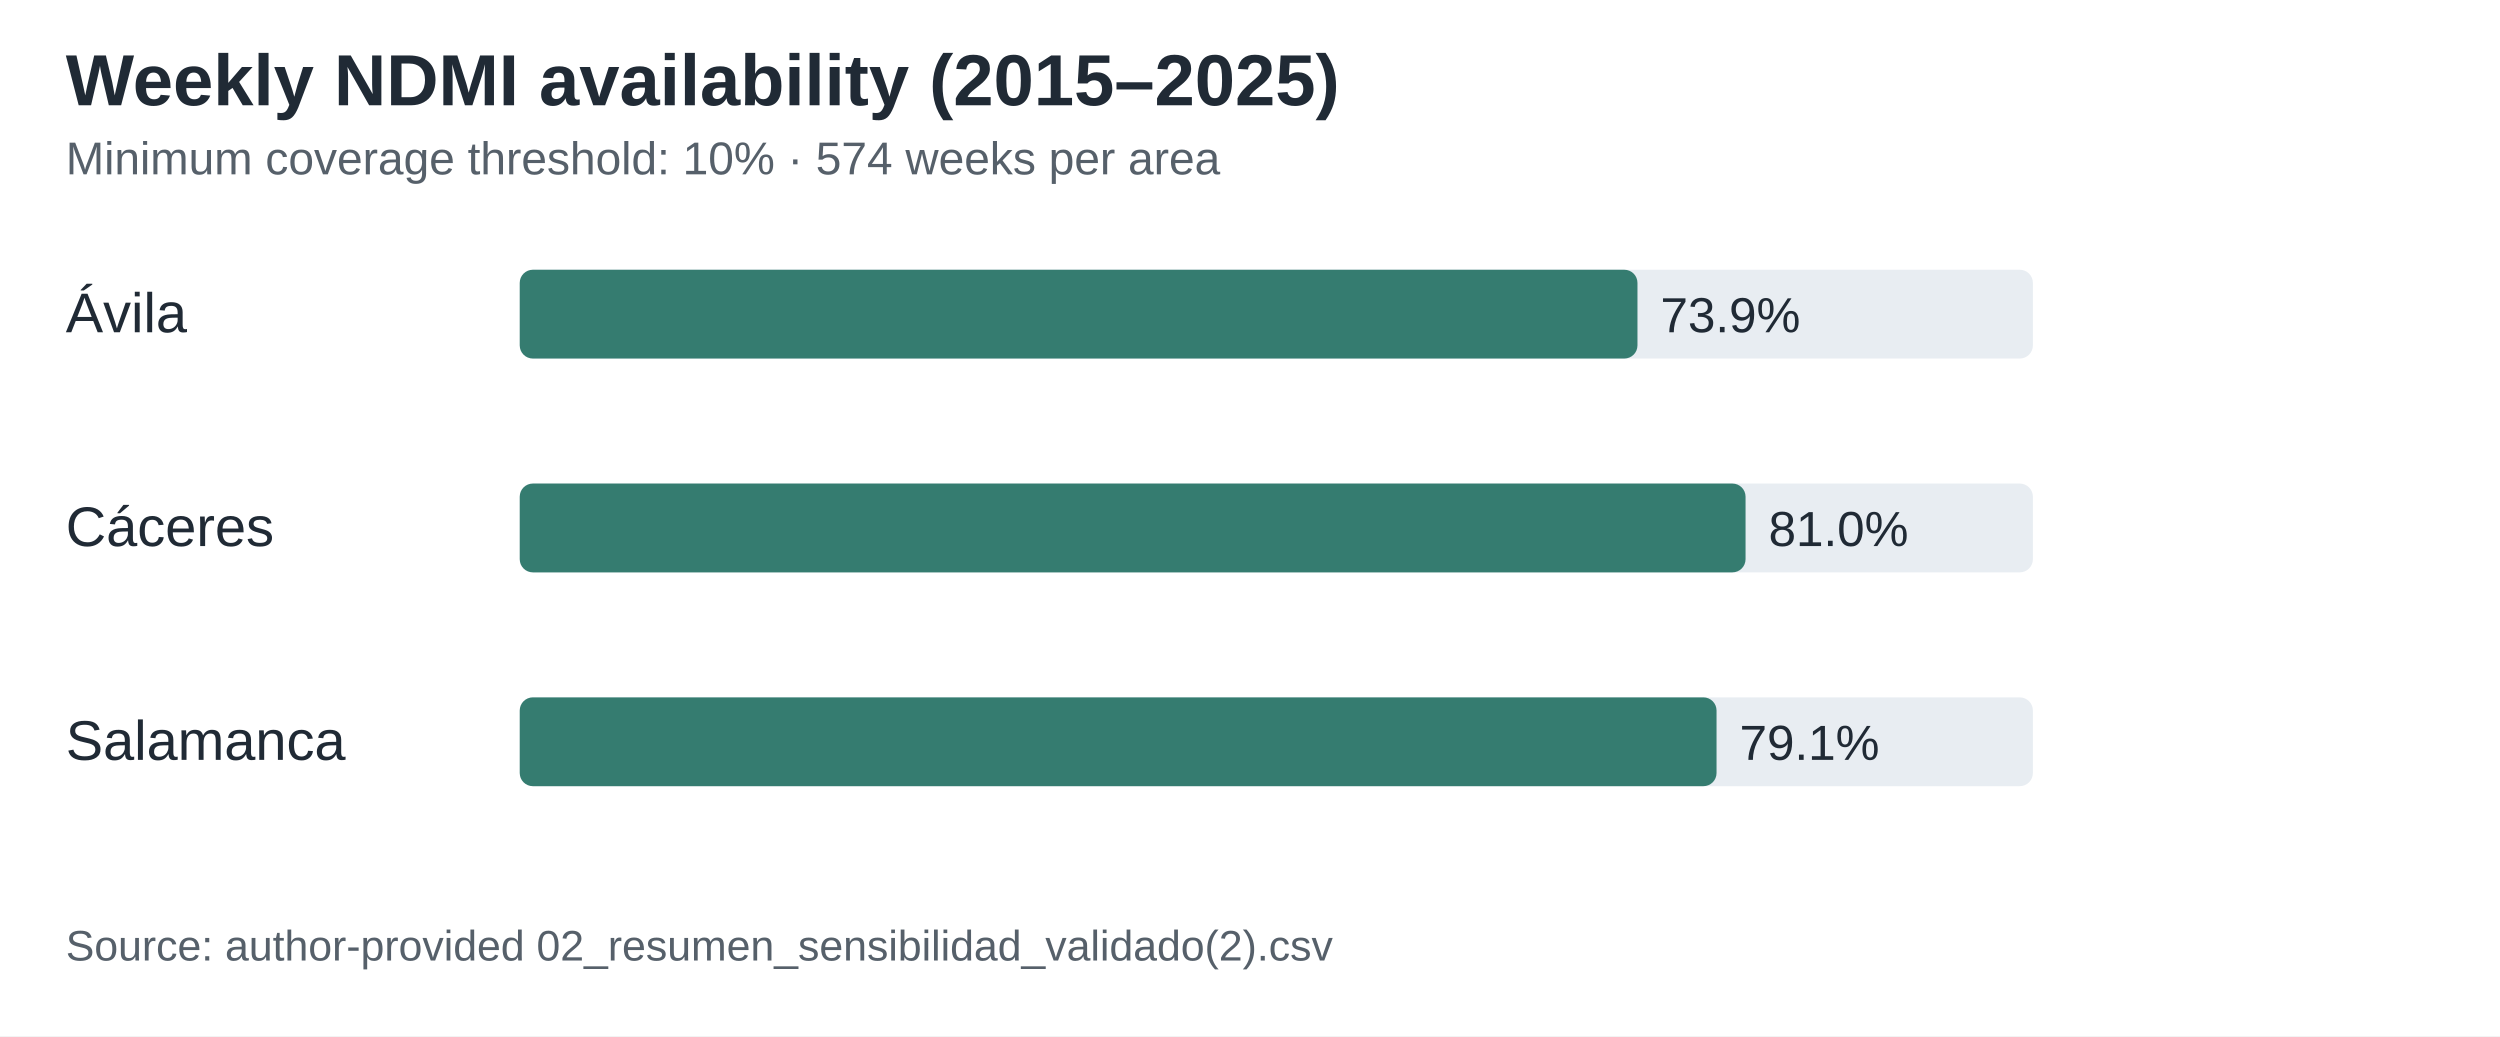
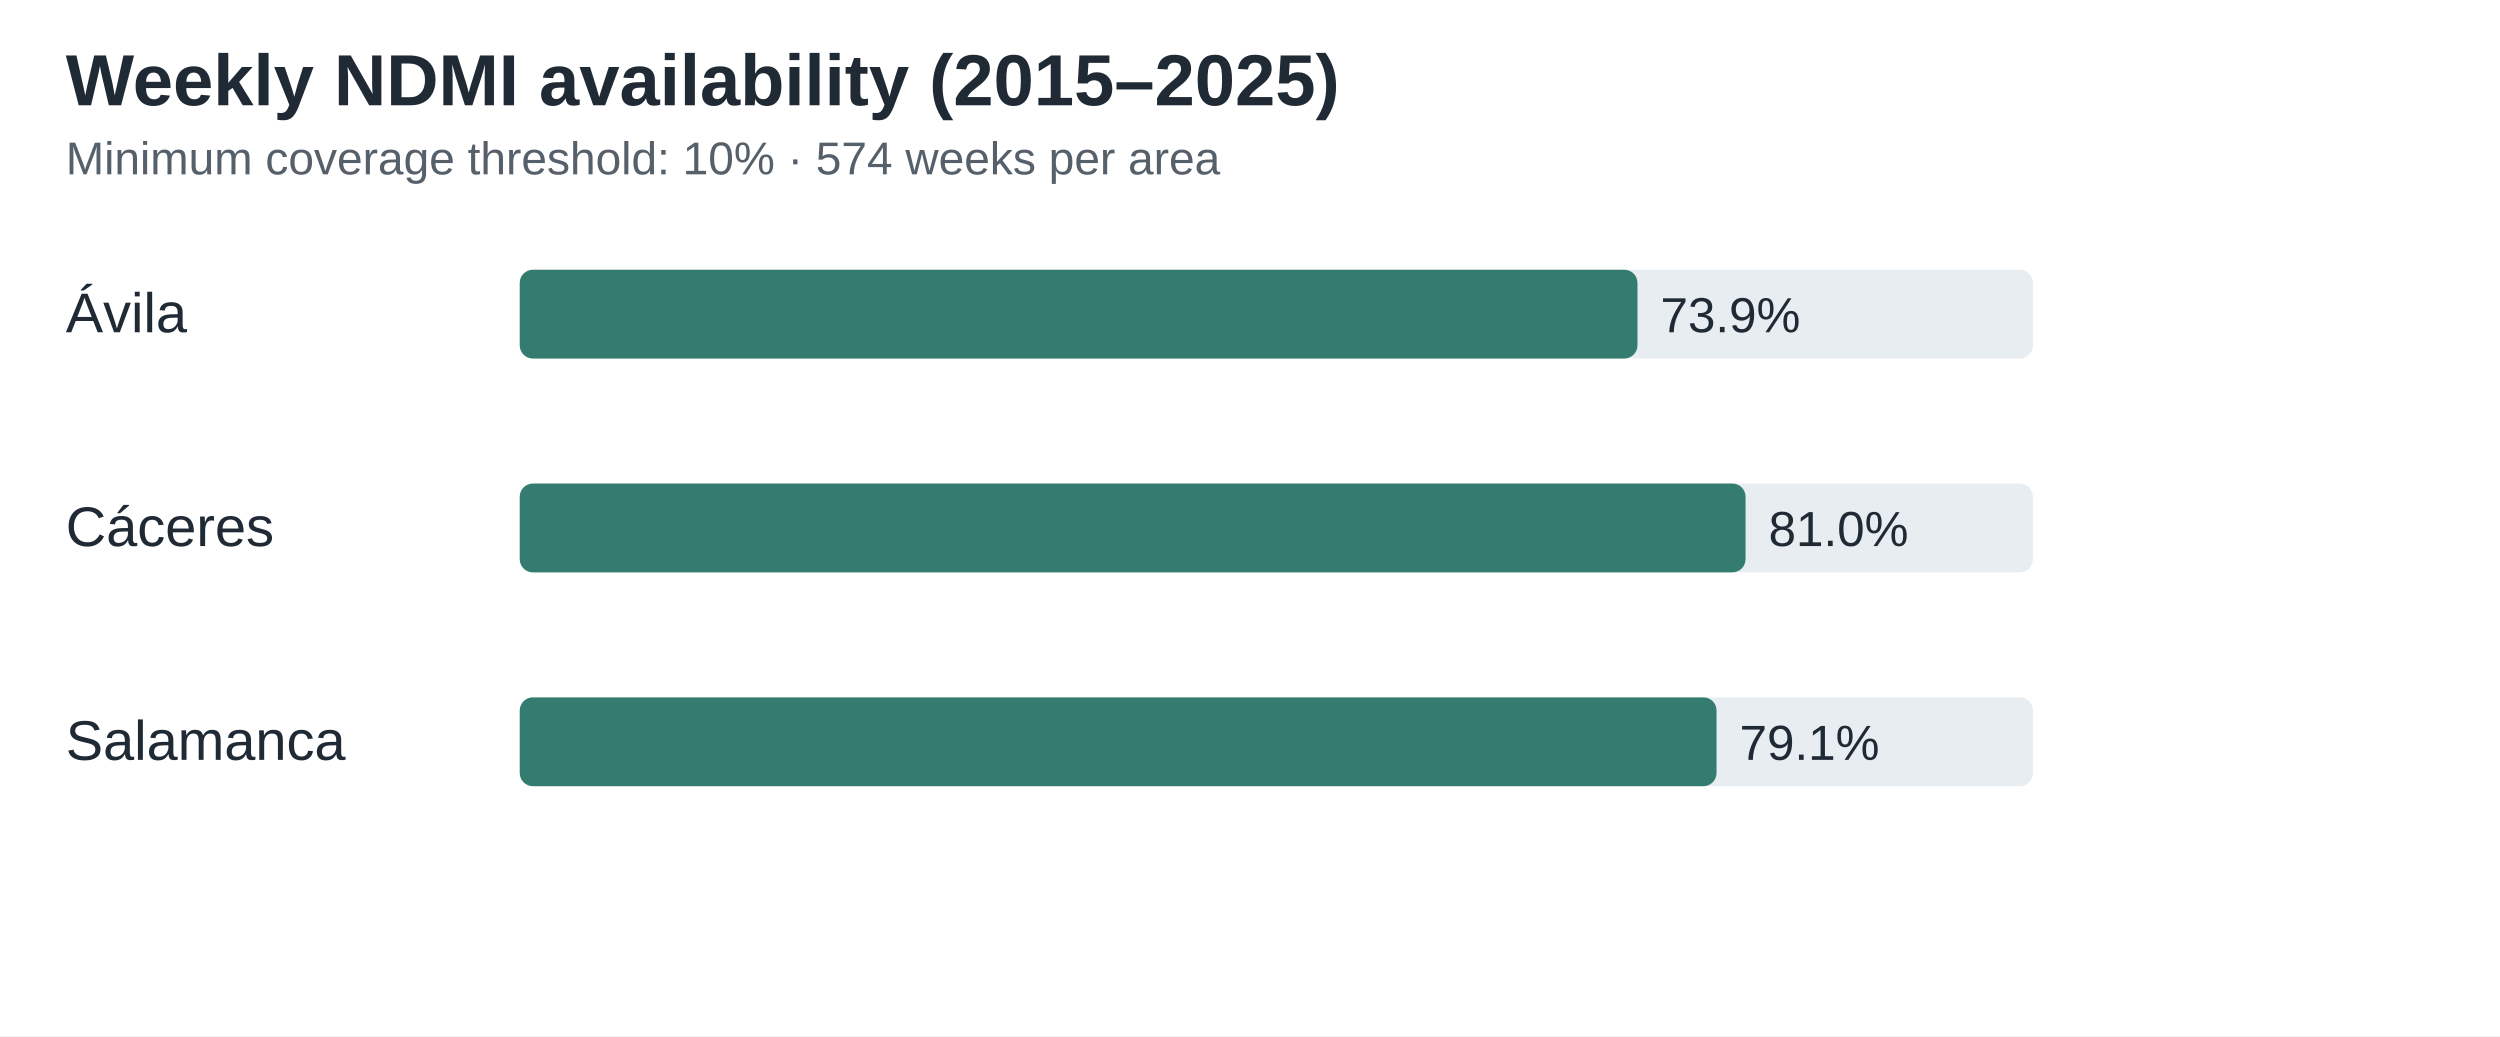
<svg xmlns="http://www.w3.org/2000/svg" width="760" height="315" viewBox="0 0 760 315" role="img" aria-label="NDMI weekly availability Avila 73.9%, Caceres 81.0%, Salamanca 79.1%">
  <rect width="760" height="315" fill="#fff" />
  <text x="20" y="32" font-family="Arial,sans-serif" font-weight="bold" font-size="22" fill="#202a35">Weekly NDMI availability (2015–2025)</text>
  <text x="20" y="53" font-family="Arial,sans-serif" font-size="14" fill="#56606a">Minimum coverage threshold: 10% · 574 weeks per area</text>
  <g font-family="Arial,sans-serif">
    <text x="20" y="101" font-size="17" fill="#202a35">Ávila</text>
    <rect x="158" y="82" width="460" height="27" rx="4" fill="#e8edf2" />
    <rect x="158" y="82" width="339.79" height="27" rx="4" fill="#357c70" />
    <text x="504.791" y="101" font-size="15" fill="#202a35">73.9%</text>
    <text x="20" y="166" font-size="17" fill="#202a35">Cáceres</text>
    <rect x="158" y="147" width="460" height="27" rx="4" fill="#e8edf2" />
    <rect x="158" y="147" width="372.65" height="27" rx="4" fill="#357c70" />
    <text x="537.648" y="166" font-size="15" fill="#202a35">81.0%</text>
    <text x="20" y="231" font-size="17" fill="#202a35">Salamanca</text>
    <rect x="158" y="212" width="460" height="27" rx="4" fill="#e8edf2" />
    <rect x="158" y="212" width="363.83" height="27" rx="4" fill="#357c70" />
    <text x="528.833" y="231" font-size="15" fill="#202a35">79.1%</text>
  </g>
-   <text x="20" y="292" font-family="Arial,sans-serif" font-size="13" fill="#56606a">Source: author-provided 02_resumen_sensibilidad_validado(2).csv</text>
</svg>
